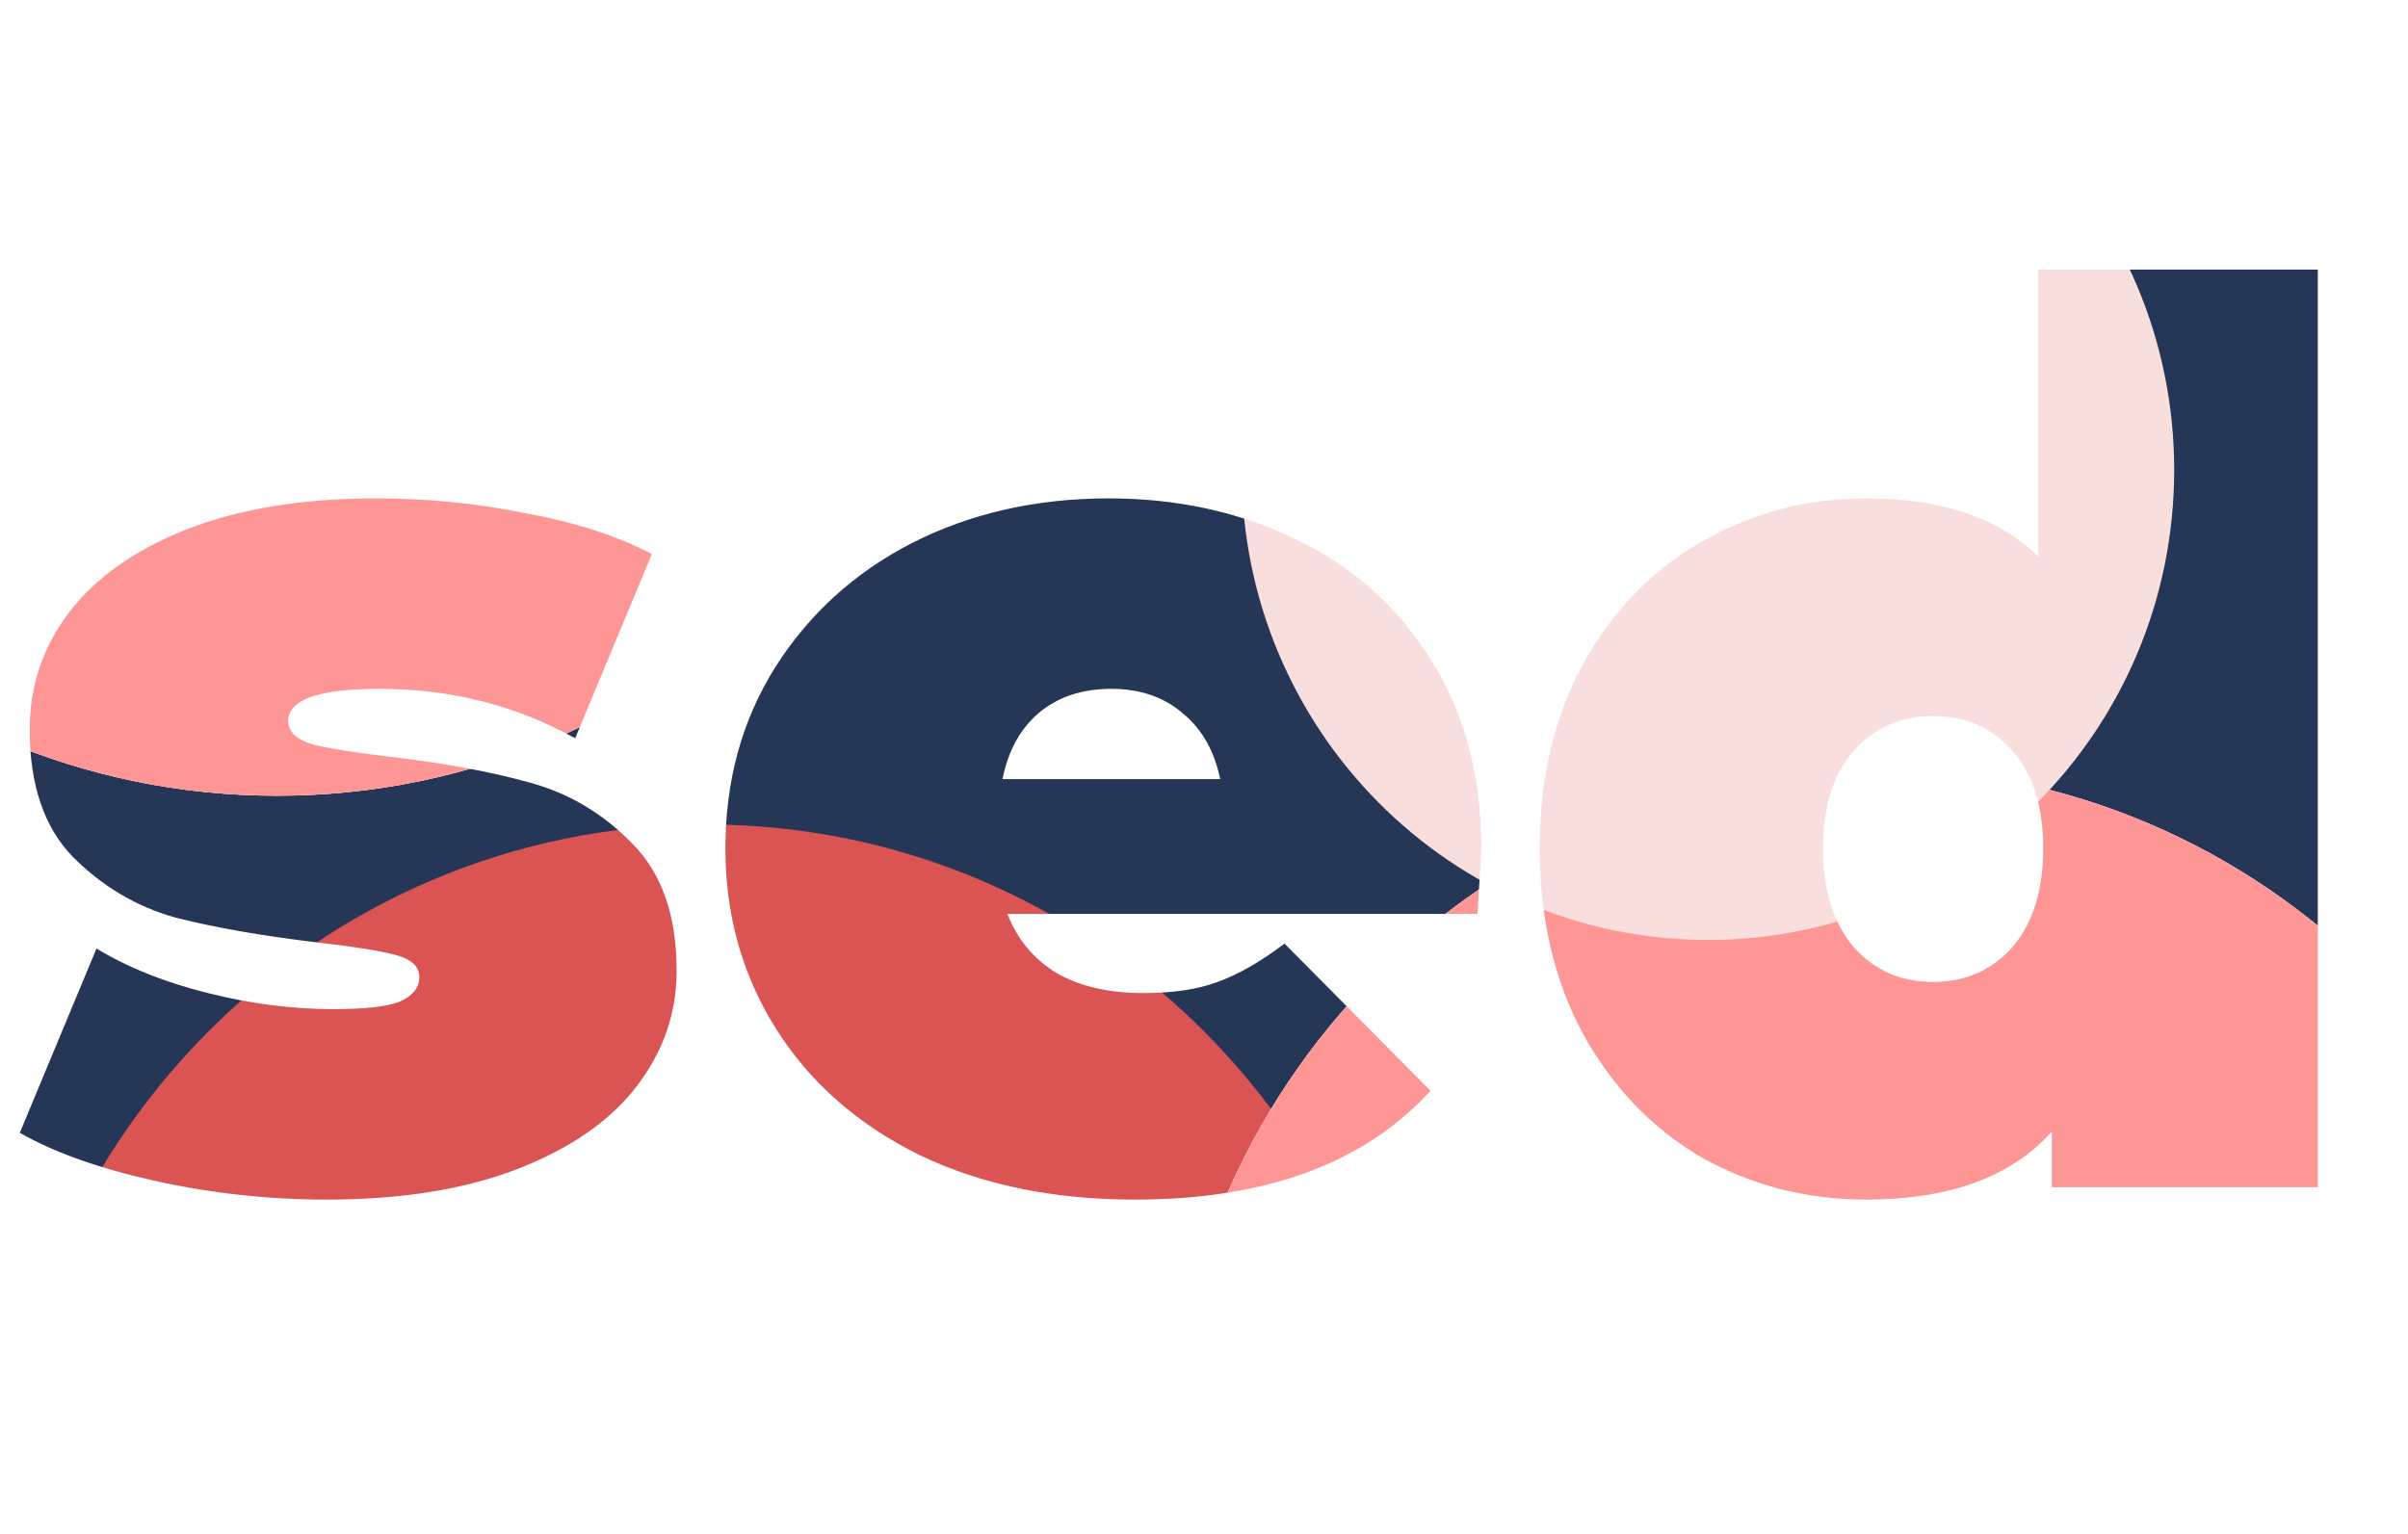
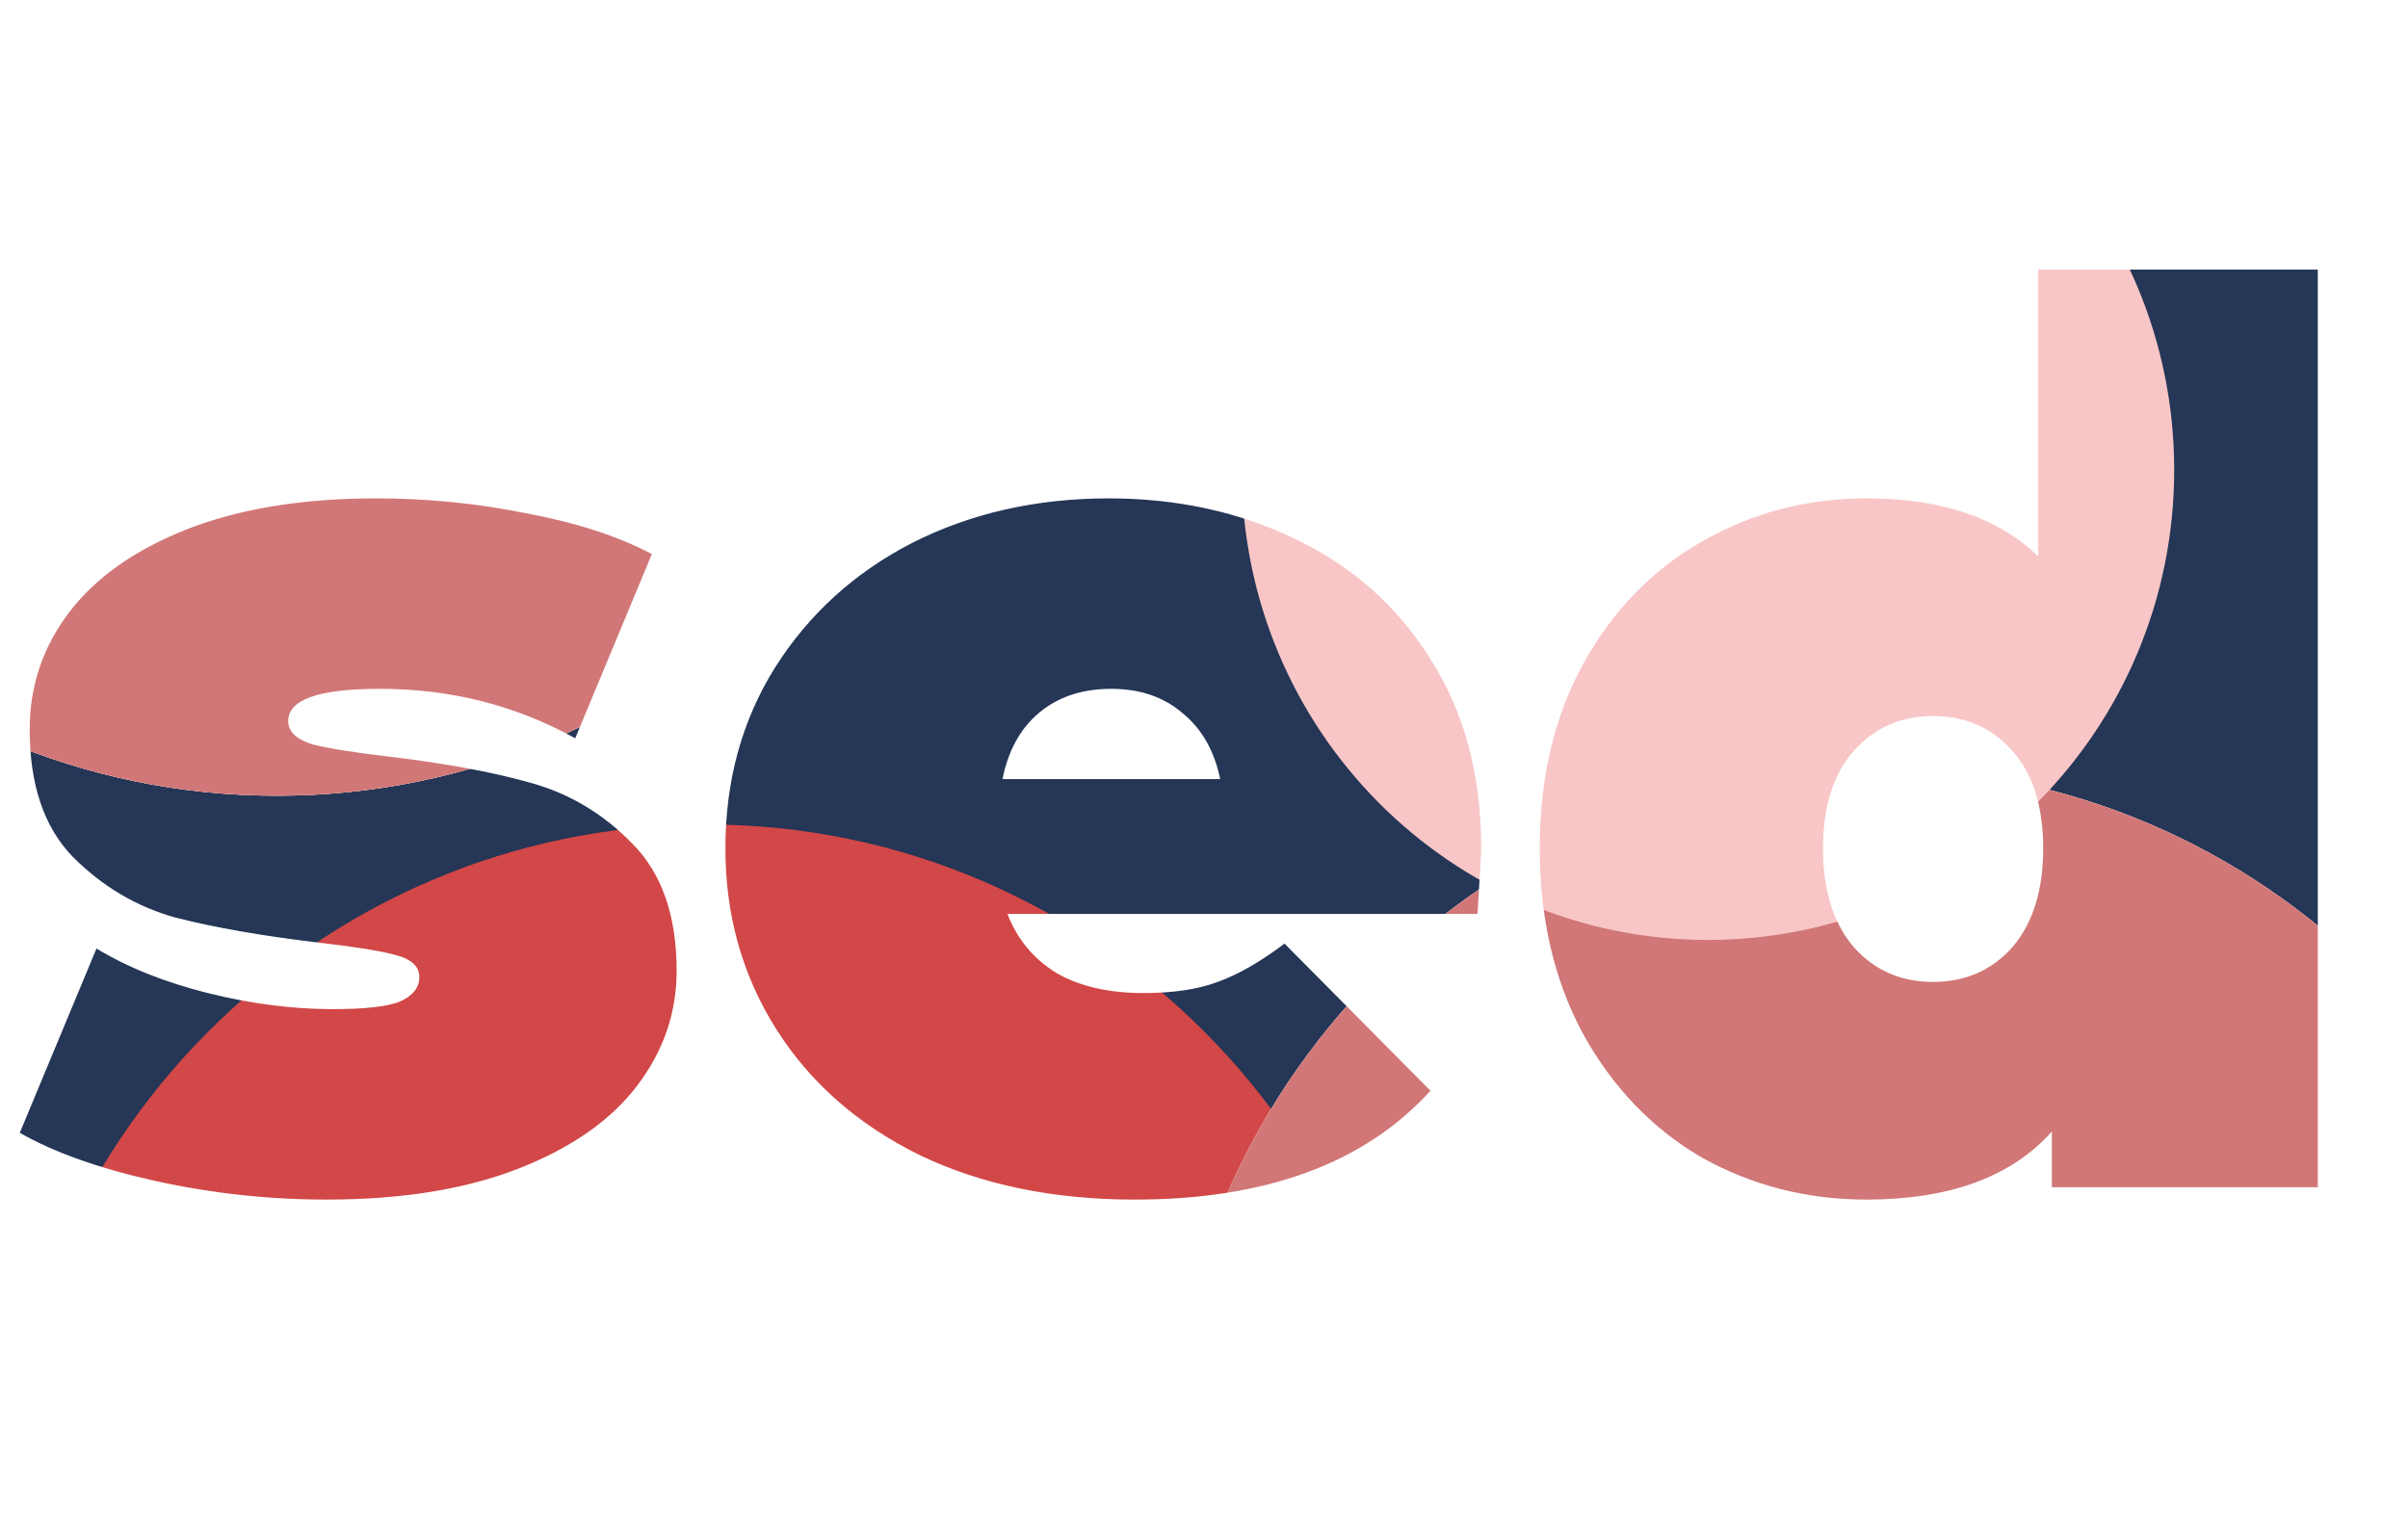
<svg xmlns="http://www.w3.org/2000/svg" width="146" height="93" viewBox="0 0 146 93" fill="none">
  <mask id="mask0" mask-type="alpha" maskUnits="userSpaceOnUse" x="1" y="16" width="140" height="57">
    <path d="M19.8 72.75C16.3 72.75 12.85 72.375 9.45 71.625C6.05 70.875 3.3 69.9 1.2 68.7L5.85 57.525C7.75 58.675 10 59.575 12.6 60.225C15.2 60.875 17.725 61.2 20.175 61.2C22.125 61.2 23.475 61.05 24.225 60.75C25.025 60.4 25.425 59.9 25.425 59.25C25.425 58.6 24.925 58.15 23.925 57.9C22.975 57.65 21.4 57.4 19.2 57.15C15.85 56.75 13 56.25 10.65 55.65C8.3 55 6.225 53.775 4.425 51.975C2.675 50.175 1.8 47.6 1.8 44.25C1.8 41.6 2.6 39.225 4.2 37.125C5.8 35.025 8.175 33.35 11.325 32.1C14.525 30.85 18.35 30.225 22.8 30.225C25.9 30.225 28.925 30.525 31.875 31.125C34.875 31.675 37.425 32.5 39.525 33.6L34.875 44.775C31.275 42.775 27.325 41.775 23.025 41.775C19.325 41.775 17.475 42.425 17.475 43.725C17.475 44.375 17.975 44.85 18.975 45.15C19.975 45.4 21.55 45.65 23.7 45.9C27.05 46.3 29.875 46.825 32.175 47.475C34.525 48.125 36.575 49.35 38.325 51.15C40.125 52.95 41.025 55.525 41.025 58.875C41.025 61.425 40.225 63.75 38.625 65.85C37.025 67.95 34.625 69.625 31.425 70.875C28.225 72.125 24.35 72.75 19.8 72.75ZM89.807 51.45C89.807 51.7 89.732 53.025 89.582 55.425H61.082C61.682 56.975 62.682 58.175 64.082 59.025C65.482 59.825 67.232 60.225 69.332 60.225C71.132 60.225 72.632 60 73.832 59.55C75.082 59.1 76.432 58.325 77.882 57.225L86.732 66.15C82.732 70.55 76.757 72.75 68.807 72.75C63.857 72.75 59.507 71.85 55.757 70.05C52.007 68.2 49.107 65.65 47.057 62.4C45.007 59.15 43.982 55.5 43.982 51.45C43.982 47.35 44.982 43.7 46.982 40.5C49.032 37.25 51.807 34.725 55.307 32.925C58.857 31.125 62.832 30.225 67.232 30.225C71.382 30.225 75.157 31.05 78.557 32.7C82.007 34.35 84.732 36.775 86.732 39.975C88.782 43.175 89.807 47 89.807 51.45ZM67.382 41.775C65.632 41.775 64.182 42.25 63.032 43.2C61.882 44.15 61.132 45.5 60.782 47.25H73.982C73.632 45.55 72.882 44.225 71.732 43.275C70.582 42.275 69.132 41.775 67.382 41.775ZM140.531 16.35V72H124.406V68.625C121.956 71.375 118.206 72.75 113.156 72.75C109.556 72.75 106.231 71.9 103.181 70.2C100.181 68.45 97.781 65.95 95.981 62.7C94.231 59.45 93.356 55.7 93.356 51.45C93.356 47.2 94.231 43.475 95.981 40.275C97.781 37.025 100.181 34.55 103.181 32.85C106.231 31.1 109.556 30.225 113.156 30.225C117.706 30.225 121.181 31.4 123.581 33.75V16.35H140.531ZM117.206 59.55C119.156 59.55 120.756 58.85 122.006 57.45C123.256 56 123.881 54 123.881 51.45C123.881 48.9 123.256 46.925 122.006 45.525C120.756 44.125 119.156 43.425 117.206 43.425C115.256 43.425 113.656 44.125 112.406 45.525C111.156 46.925 110.531 48.9 110.531 51.45C110.531 54 111.156 56 112.406 57.45C113.656 58.85 115.256 59.55 117.206 59.55Z" fill="black" />
  </mask>
  <g mask="url(#mask0)">
    <rect y="10.441" width="158.973" height="80.427" fill="#253656" />
-     <ellipse cx="42.822" cy="93.177" rx="42.822" ry="43.177" fill="#DA5454" />
+     <ellipse cx="42.822" cy="93.177" rx="42.822" ry="43.177" fill="#D24747" />
    <ellipse cx="113.633" cy="89.74" rx="42.822" ry="43.177" fill="#F9DEDE" />
    <ellipse cx="113.633" cy="89.74" rx="42.822" ry="43.177" fill="#F9DEDE" />
-     <ellipse cx="113.633" cy="89.74" rx="42.822" ry="43.177" fill="#FF9696" />
+     <ellipse cx="113.633" cy="89.74" rx="42.822" ry="43.177" fill="#D17777" />
    <ellipse cx="16.793" cy="5.08" rx="42.822" ry="43.177" fill="#F9DEDE" />
    <ellipse cx="16.793" cy="5.08" rx="42.822" ry="43.177" fill="#F9DEDE" />
-     <ellipse cx="16.793" cy="5.08" rx="42.822" ry="43.177" fill="#FF9696" />
-     <ellipse cx="103.556" cy="28.502" rx="28.268" ry="28.502" fill="#F9DEDE" />
+     <ellipse cx="16.793" cy="5.08" rx="42.822" ry="43.177" fill="#D17777" />
+     <ellipse cx="103.556" cy="28.502" rx="28.268" ry="28.502" fill="#F8C6C6" />
  </g>
</svg>
